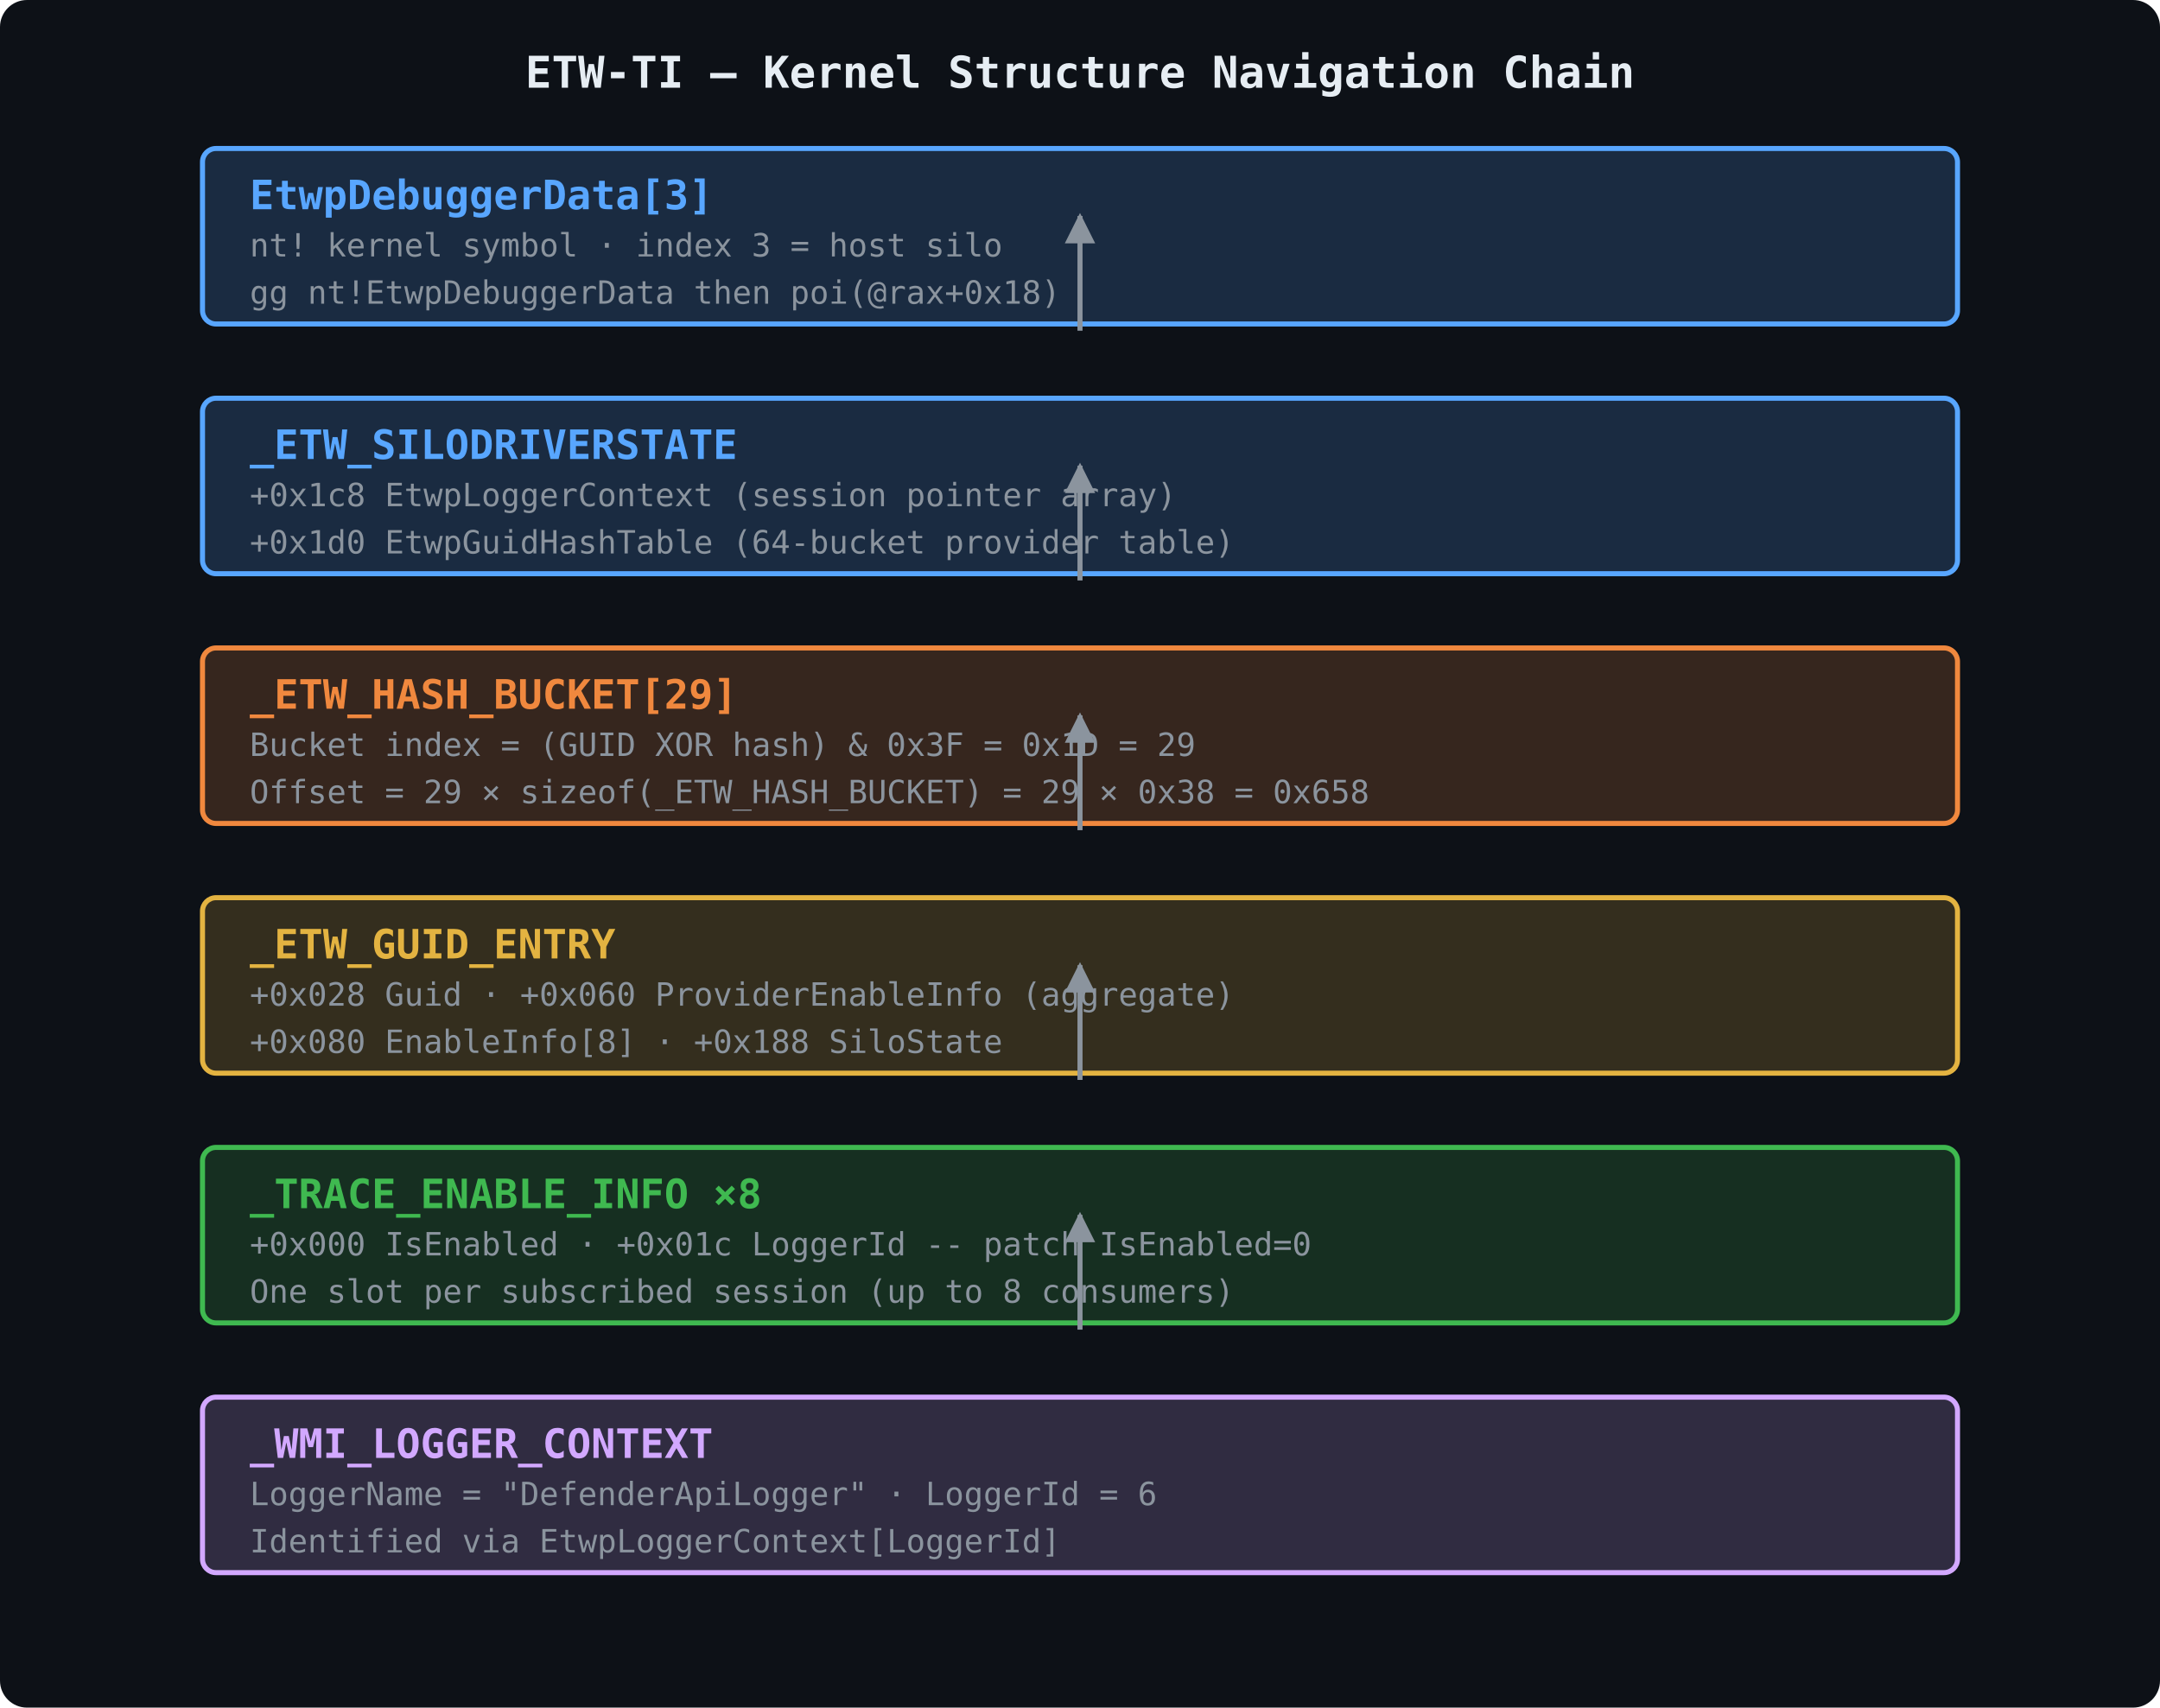
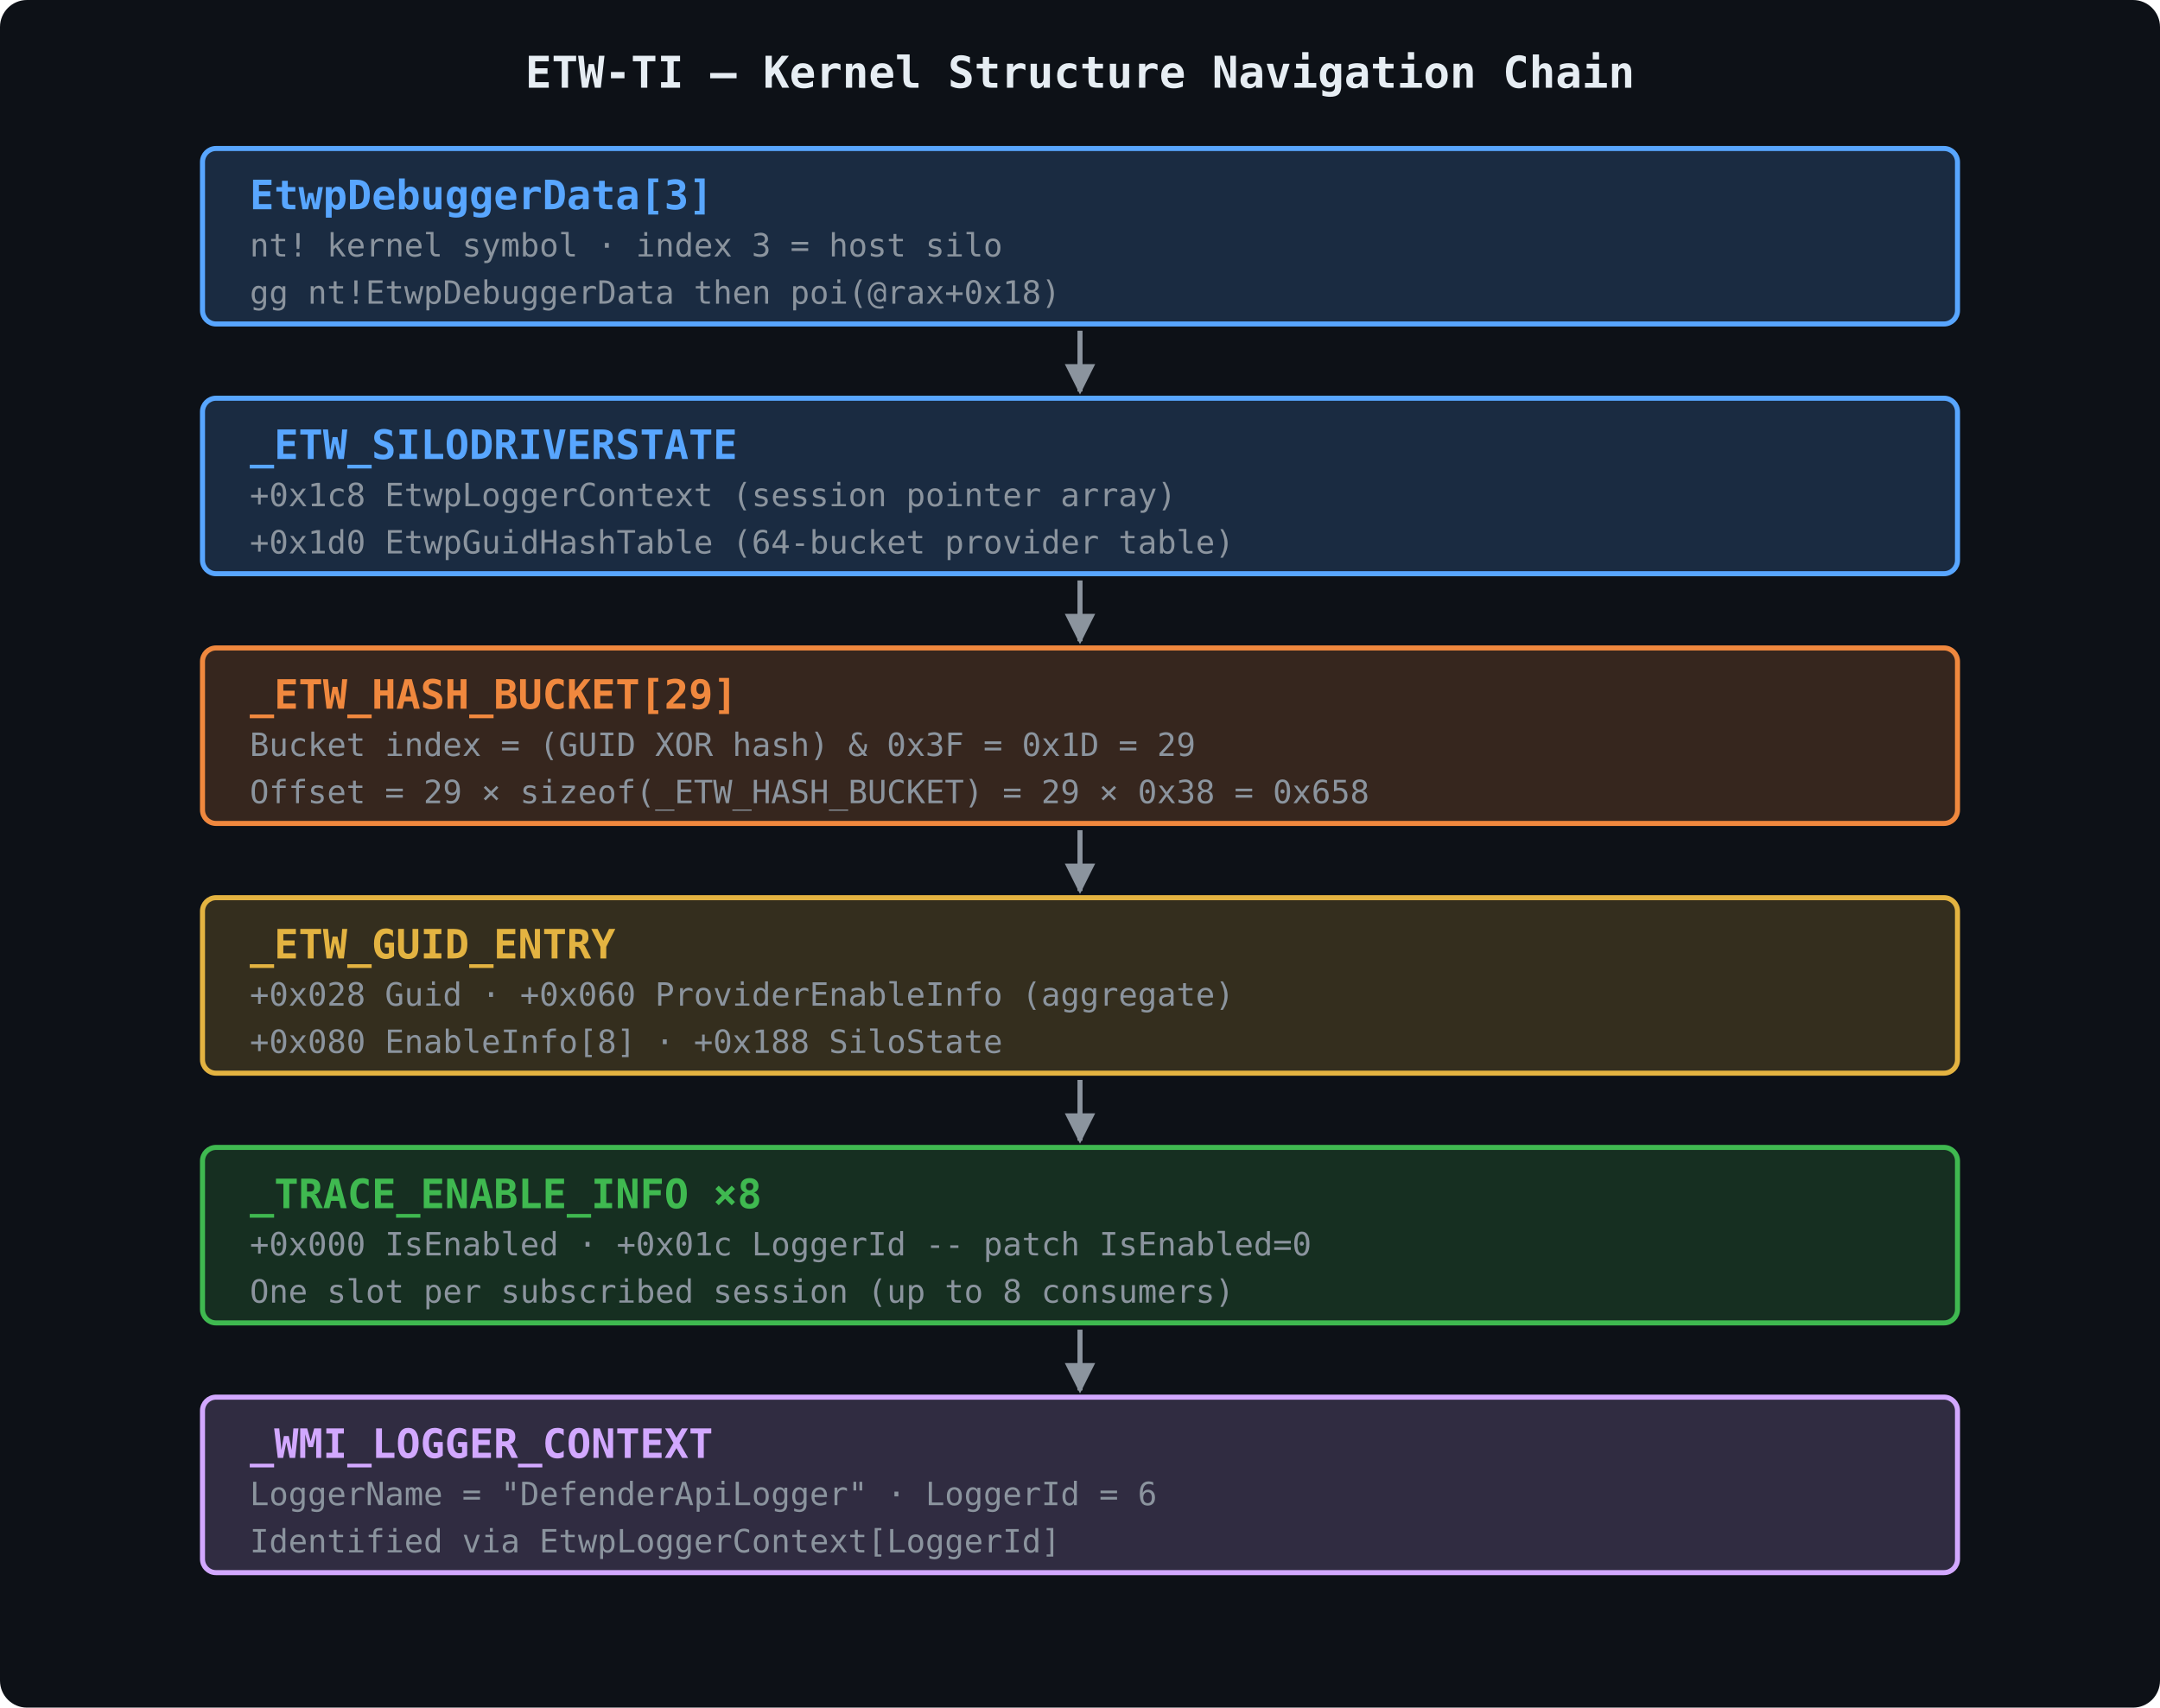
<svg xmlns="http://www.w3.org/2000/svg" width="640" height="506" viewBox="0 0 640 506">
  <rect x="0" y="0" width="640" height="506" fill="#0d1117" stroke="none" stroke-width="0" rx="8" />
  <text x="320" y="26" fill="#e6edf3" font-size="13" font-family="JetBrains Mono,Consolas,monospace" font-weight="bold" text-anchor="middle">ETW-TI — Kernel Structure Navigation Chain</text>
  <defs>
    <marker id="da" viewBox="0 0 10 10" refX="9" refY="5" markerWidth="6" markerHeight="6" orient="auto">
      <path d="M0,0 L10,5 L0,10 z" fill="#8b949e" />
    </marker>
  </defs>
  <rect x="60" y="44" width="520" height="52" fill="rgba(88,166,255,0.18)" stroke="#58a6ff" stroke-width="1.5" rx="4" />
  <text x="74" y="62" fill="#58a6ff" font-size="12" font-family="JetBrains Mono,Consolas,monospace" font-weight="bold">EtwpDebuggerData[3]</text>
  <text x="74" y="76" fill="#8b949e" font-size="9.5" font-family="JetBrains Mono,Consolas,monospace">nt! kernel symbol  ·  index 3 = host silo</text>
  <text x="74" y="90" fill="#8b949e" font-size="9.5" font-family="JetBrains Mono,Consolas,monospace">gg nt!EtwpDebuggerData  then  poi(@rax+0x18)</text>
-   <line x1="320" y1="98" x2="320" y2="64" stroke="#8b949e" stroke-width="1.5" marker-end="url(#da)" />
+   <line x1="320" y1="98" x2="320" y2="116" stroke="#8b949e" stroke-width="1.5" marker-end="url(#da)" />
  <rect x="60" y="118" width="520" height="52" fill="rgba(88,166,255,0.18)" stroke="#58a6ff" stroke-width="1.5" rx="4" />
  <text x="74" y="136" fill="#58a6ff" font-size="12" font-family="JetBrains Mono,Consolas,monospace" font-weight="bold">_ETW_SILODRIVERSTATE</text>
  <text x="74" y="150" fill="#8b949e" font-size="9.5" font-family="JetBrains Mono,Consolas,monospace">+0x1c8  EtwpLoggerContext  (session pointer array)</text>
  <text x="74" y="164" fill="#8b949e" font-size="9.5" font-family="JetBrains Mono,Consolas,monospace">+0x1d0  EtwpGuidHashTable  (64-bucket provider table)</text>
-   <line x1="320" y1="172" x2="320" y2="138" stroke="#8b949e" stroke-width="1.5" marker-end="url(#da)" />
+   <line x1="320" y1="172" x2="320" y2="190" stroke="#8b949e" stroke-width="1.5" marker-end="url(#da)" />
  <rect x="60" y="192" width="520" height="52" fill="rgba(240,136,62,0.18)" stroke="#f0883e" stroke-width="1.5" rx="4" />
  <text x="74" y="210" fill="#f0883e" font-size="12" font-family="JetBrains Mono,Consolas,monospace" font-weight="bold">_ETW_HASH_BUCKET[29]</text>
  <text x="74" y="224" fill="#8b949e" font-size="9.5" font-family="JetBrains Mono,Consolas,monospace">Bucket index = (GUID XOR hash) &amp; 0x3F = 0x1D = 29</text>
  <text x="74" y="238" fill="#8b949e" font-size="9.5" font-family="JetBrains Mono,Consolas,monospace">Offset = 29 × sizeof(_ETW_HASH_BUCKET) = 29 × 0x38 = 0x658</text>
-   <line x1="320" y1="246" x2="320" y2="212" stroke="#8b949e" stroke-width="1.5" marker-end="url(#da)" />
+   <line x1="320" y1="246" x2="320" y2="264" stroke="#8b949e" stroke-width="1.5" marker-end="url(#da)" />
  <rect x="60" y="266" width="520" height="52" fill="rgba(227,179,65,0.18)" stroke="#e3b341" stroke-width="1.5" rx="4" />
  <text x="74" y="284" fill="#e3b341" font-size="12" font-family="JetBrains Mono,Consolas,monospace" font-weight="bold">_ETW_GUID_ENTRY</text>
  <text x="74" y="298" fill="#8b949e" font-size="9.5" font-family="JetBrains Mono,Consolas,monospace">+0x028 Guid  ·  +0x060 ProviderEnableInfo (aggregate)</text>
  <text x="74" y="312" fill="#8b949e" font-size="9.5" font-family="JetBrains Mono,Consolas,monospace">+0x080 EnableInfo[8]  ·  +0x188 SiloState</text>
-   <line x1="320" y1="320" x2="320" y2="286" stroke="#8b949e" stroke-width="1.5" marker-end="url(#da)" />
+   <line x1="320" y1="320" x2="320" y2="338" stroke="#8b949e" stroke-width="1.5" marker-end="url(#da)" />
  <rect x="60" y="340" width="520" height="52" fill="rgba(63,185,80,0.18)" stroke="#3fb950" stroke-width="1.5" rx="4" />
  <text x="74" y="358" fill="#3fb950" font-size="12" font-family="JetBrains Mono,Consolas,monospace" font-weight="bold">_TRACE_ENABLE_INFO  ×8</text>
  <text x="74" y="372" fill="#8b949e" font-size="9.5" font-family="JetBrains Mono,Consolas,monospace">+0x000 IsEnabled  ·  +0x01c LoggerId  -- patch IsEnabled=0</text>
  <text x="74" y="386" fill="#8b949e" font-size="9.5" font-family="JetBrains Mono,Consolas,monospace">One slot per subscribed session (up to 8 consumers)</text>
-   <line x1="320" y1="394" x2="320" y2="360" stroke="#8b949e" stroke-width="1.5" marker-end="url(#da)" />
+   <line x1="320" y1="394" x2="320" y2="412" stroke="#8b949e" stroke-width="1.5" marker-end="url(#da)" />
  <rect x="60" y="414" width="520" height="52" fill="rgba(210,168,255,0.18)" stroke="#d2a8ff" stroke-width="1.5" rx="4" />
  <text x="74" y="432" fill="#d2a8ff" font-size="12" font-family="JetBrains Mono,Consolas,monospace" font-weight="bold">_WMI_LOGGER_CONTEXT</text>
  <text x="74" y="446" fill="#8b949e" font-size="9.5" font-family="JetBrains Mono,Consolas,monospace">LoggerName = "DefenderApiLogger"  ·  LoggerId = 6</text>
  <text x="74" y="460" fill="#8b949e" font-size="9.5" font-family="JetBrains Mono,Consolas,monospace">Identified via EtwpLoggerContext[LoggerId]</text>
</svg>
